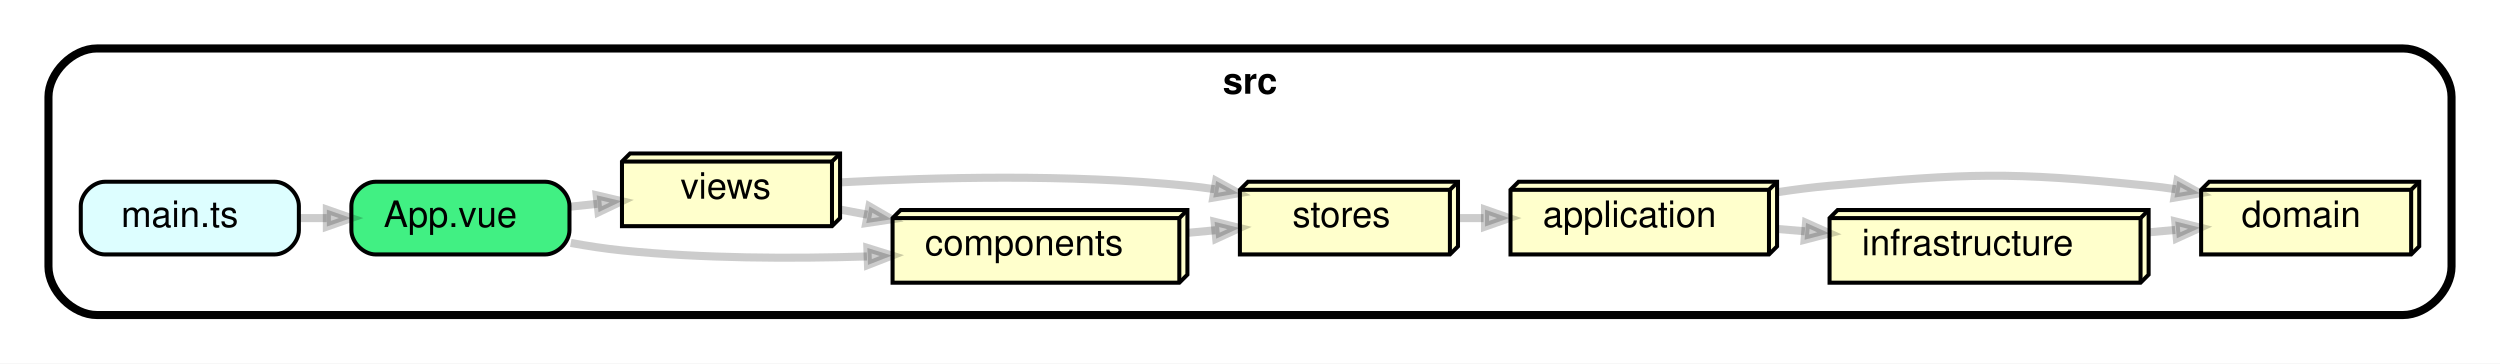
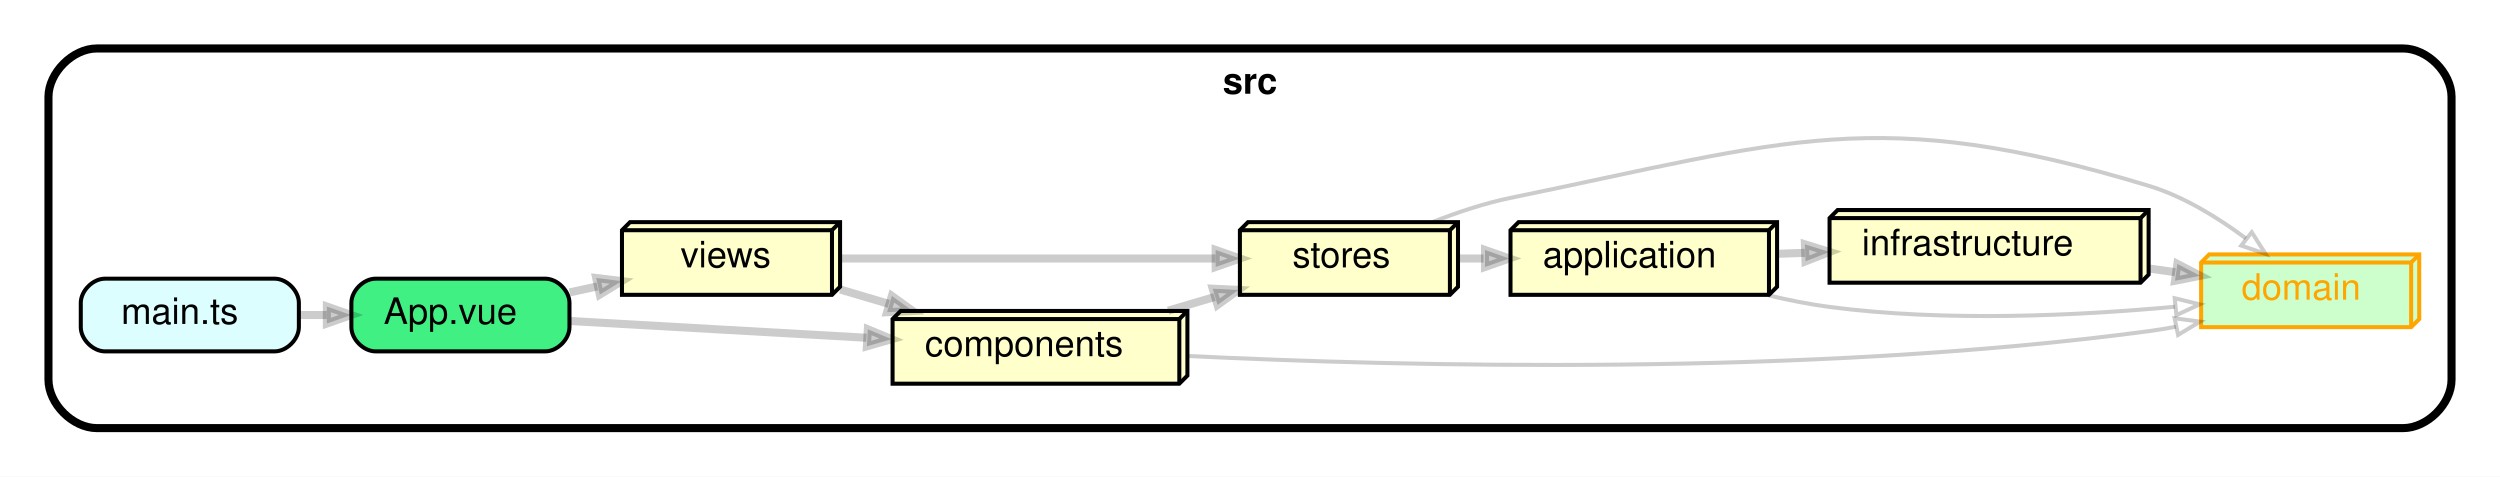
- <svg xmlns="http://www.w3.org/2000/svg" xmlns:xlink="http://www.w3.org/1999/xlink" width="619pt" height="90pt" viewBox="0.00 0.00 619.00 90.00">
-   <g id="graph0" class="graph" transform="scale(1 1) rotate(0) translate(4 86)">
-     <polygon fill="white" stroke="transparent" points="-4,4 -4,-86 615,-86 615,4 -4,4" />
+ <svg xmlns="http://www.w3.org/2000/svg" xmlns:xlink="http://www.w3.org/1999/xlink" width="619pt" height="118pt" viewBox="0.00 0.00 619.00 118.00">
+   <g id="graph0" class="graph" transform="scale(1 1) rotate(0) translate(4 114)">
+     <polygon fill="white" stroke="transparent" points="-4,4 -4,-114 615,-114 615,4 -4,4" />
    <g id="clust1" class="cluster">
-       <path fill="#ffffff" stroke="black" stroke-width="2" d="M20,-8C20,-8 591,-8 591,-8 597,-8 603,-14 603,-20 603,-20 603,-62 603,-62 603,-68 597,-74 591,-74 591,-74 20,-74 20,-74 14,-74 8,-68 8,-62 8,-62 8,-20 8,-20 8,-14 14,-8 20,-8" />
-       <text text-anchor="middle" x="305.5" y="-62.8" font-family="Helvetica,sans-Serif" font-weight="bold" font-size="9.00">src</text>
+       <path fill="#ffffff" stroke="black" stroke-width="2" d="M20,-8C20,-8 591,-8 591,-8 597,-8 603,-14 603,-20 603,-20 603,-90 603,-90 603,-96 597,-102 591,-102 591,-102 20,-102 20,-102 14,-102 8,-96 8,-90 8,-90 8,-20 8,-20 8,-14 14,-8 20,-8" />
+       <text text-anchor="middle" x="305.5" y="-90.8" font-family="Helvetica,sans-Serif" font-weight="bold" font-size="9.00">src</text>
    </g>
    <g id="node1" class="node">
      <g id="a_node1">
        <a xlink:href="src/App.vue" xlink:title="App.vue">
-           <path fill="#41f083" stroke="black" d="M131,-41C131,-41 89,-41 89,-41 86,-41 83,-38 83,-35 83,-35 83,-29 83,-29 83,-26 86,-23 89,-23 89,-23 131,-23 131,-23 134,-23 137,-26 137,-29 137,-29 137,-35 137,-35 137,-38 134,-41 131,-41" />
-           <text text-anchor="start" x="91" y="-29.8" font-family="Helvetica,sans-Serif" font-size="9.00">App.vue</text>
+           <path fill="#41f083" stroke="black" d="M131,-45C131,-45 89,-45 89,-45 86,-45 83,-42 83,-39 83,-39 83,-33 83,-33 83,-30 86,-27 89,-27 89,-27 131,-27 131,-27 134,-27 137,-30 137,-33 137,-33 137,-39 137,-39 137,-42 134,-45 131,-45" />
+           <text text-anchor="start" x="91" y="-33.8" font-family="Helvetica,sans-Serif" font-size="9.00">App.vue</text>
        </a>
      </g>
    </g>
    <g id="node2" class="node">
      <g id="a_node2">
        <a xlink:href="src/components" xlink:title="components">
-           <polygon fill="#ffffcc" stroke="black" points="290,-34 219,-34 217,-32 217,-16 288,-16 290,-18 290,-34" />
-           <polyline fill="none" stroke="black" points="288,-32 217,-32 " />
-           <polyline fill="none" stroke="black" points="288,-32 288,-16 " />
-           <polyline fill="none" stroke="black" points="288,-32 290,-34 " />
-           <text text-anchor="start" x="225" y="-22.8" font-family="Helvetica,sans-Serif" font-size="9.00">components</text>
+           <polygon fill="#ffffcc" stroke="black" points="290,-37 219,-37 217,-35 217,-19 288,-19 290,-21 290,-37" />
+           <polyline fill="none" stroke="black" points="288,-35 217,-35 " />
+           <polyline fill="none" stroke="black" points="288,-35 288,-19 " />
+           <polyline fill="none" stroke="black" points="288,-35 290,-37 " />
+           <text text-anchor="start" x="225" y="-25.8" font-family="Helvetica,sans-Serif" font-size="9.00">components</text>
        </a>
      </g>
    </g>
    <g id="edge1" class="edge">
-       <path fill="none" stroke="#000000" stroke-width="2" stroke-opacity="0.2" d="M137.32,-25.85C141.54,-25.08 145.87,-24.42 150,-24 169.88,-21.98 192.05,-21.93 210.66,-22.5" />
-       <polygon fill="#000000" fill-opacity="0.2" stroke="#000000" stroke-width="2" stroke-opacity="0.2" points="210.76,-24.61 216.83,-22.72 210.91,-20.41 210.76,-24.61" />
+       <path fill="none" stroke="#000000" stroke-width="2" stroke-opacity="0.2" d="M137.28,-34.51C157.83,-33.35 186.78,-31.72 210.52,-30.37" />
+       <polygon fill="#000000" fill-opacity="0.2" stroke="#000000" stroke-width="2" stroke-opacity="0.2" points="210.88,-32.46 216.75,-30.02 210.64,-28.26 210.88,-32.46" />
    </g>
    <g id="node3" class="node">
      <g id="a_node3">
        <a xlink:href="src/views" xlink:title="views">
-           <polygon fill="#ffffcc" stroke="black" points="204,-48 152,-48 150,-46 150,-30 202,-30 204,-32 204,-48" />
-           <polyline fill="none" stroke="black" points="202,-46 150,-46 " />
-           <polyline fill="none" stroke="black" points="202,-46 202,-30 " />
-           <polyline fill="none" stroke="black" points="202,-46 204,-48 " />
-           <text text-anchor="start" x="164.5" y="-36.8" font-family="Helvetica,sans-Serif" font-size="9.00">views</text>
+           <polygon fill="#ffffcc" stroke="black" points="204,-59 152,-59 150,-57 150,-41 202,-41 204,-43 204,-59" />
+           <polyline fill="none" stroke="black" points="202,-57 150,-57 " />
+           <polyline fill="none" stroke="black" points="202,-57 202,-41 " />
+           <polyline fill="none" stroke="black" points="202,-57 204,-59 " />
+           <text text-anchor="start" x="164.5" y="-47.8" font-family="Helvetica,sans-Serif" font-size="9.00">views</text>
        </a>
      </g>
    </g>
    <g id="edge2" class="edge">
-       <path fill="none" stroke="#000000" stroke-width="2" stroke-opacity="0.2" d="M137.06,-34.81C139.32,-35.05 141.61,-35.3 143.9,-35.54" />
-       <polygon fill="#000000" fill-opacity="0.2" stroke="#000000" stroke-width="2" stroke-opacity="0.2" points="143.74,-37.64 149.93,-36.19 144.19,-33.46 143.74,-37.64" />
+       <path fill="none" stroke="#000000" stroke-width="2" stroke-opacity="0.2" d="M137.06,-41.61C139.32,-42.1 141.61,-42.59 143.9,-43.09" />
+       <polygon fill="#000000" fill-opacity="0.2" stroke="#000000" stroke-width="2" stroke-opacity="0.2" points="143.62,-45.17 149.93,-44.39 144.51,-41.07 143.62,-45.17" />
+     </g>
+     <g id="node5" class="node">
+       <g id="a_node5">
+         <a xlink:href="src/domain" xlink:title="no-orphans">
+           <polygon fill="#ccffcc" stroke="orange" points="595,-51 543,-51 541,-49 541,-33 593,-33 595,-35 595,-51" />
+           <polyline fill="none" stroke="orange" points="593,-49 541,-49 " />
+           <polyline fill="none" stroke="orange" points="593,-49 593,-33 " />
+           <polyline fill="none" stroke="orange" points="593,-49 595,-51 " />
+           <text text-anchor="start" x="551" y="-39.8" font-family="Helvetica,sans-Serif" font-size="9.00" fill="orange">domain</text>
+         </a>
+       </g>
+     </g>
+     <g id="edge6" class="edge">
+       <path fill="none" stroke="#000000" stroke-opacity="0.2" d="M290.1,-25.86C342.48,-23.3 443.27,-20.68 528,-32 530.21,-32.3 532.47,-32.67 534.74,-33.1" />
+       <polygon fill="none" stroke="#000000" stroke-opacity="0.2" points="534.43,-35.19 540.73,-34.37 535.29,-31.08 534.43,-35.19" />
    </g>
    <g id="node7" class="node">
      <g id="a_node7">
        <a xlink:href="src/stores" xlink:title="stores">
-           <polygon fill="#ffffcc" stroke="black" points="357,-41 305,-41 303,-39 303,-23 355,-23 357,-25 357,-41" />
-           <polyline fill="none" stroke="black" points="355,-39 303,-39 " />
-           <polyline fill="none" stroke="black" points="355,-39 355,-23 " />
-           <polyline fill="none" stroke="black" points="355,-39 357,-41 " />
-           <text text-anchor="start" x="316" y="-29.8" font-family="Helvetica,sans-Serif" font-size="9.00">stores</text>
+           <polygon fill="#ffffcc" stroke="black" points="357,-59 305,-59 303,-57 303,-41 355,-41 357,-43 357,-59" />
+           <polyline fill="none" stroke="black" points="355,-57 303,-57 " />
+           <polyline fill="none" stroke="black" points="355,-57 355,-41 " />
+           <polyline fill="none" stroke="black" points="355,-57 357,-59 " />
+           <text text-anchor="start" x="316" y="-47.8" font-family="Helvetica,sans-Serif" font-size="9.00">stores</text>
        </a>
      </g>
    </g>
    <g id="edge5" class="edge">
-       <path fill="none" stroke="#000000" stroke-width="2" stroke-opacity="0.2" d="M290,-28.34C292.31,-28.55 294.63,-28.77 296.92,-28.99" />
-       <polygon fill="#000000" fill-opacity="0.2" stroke="#000000" stroke-width="2" stroke-opacity="0.2" points="296.73,-31.08 302.9,-29.55 297.13,-26.9 296.73,-31.08" />
+       <path fill="none" stroke="#000000" stroke-width="2" stroke-opacity="0.2" d="M285.23,-37.08C289.02,-38.19 292.9,-39.34 296.71,-40.46" />
+       <polygon fill="#000000" fill-opacity="0.2" stroke="#000000" stroke-width="2" stroke-opacity="0.2" points="296.27,-42.52 302.62,-42.21 297.46,-38.5 296.27,-42.52" />
    </g>
-     <g id="edge9" class="edge">
-       <path fill="none" stroke="#000000" stroke-width="2" stroke-opacity="0.2" d="M204.06,-34.1C206.24,-33.69 208.48,-33.27 210.75,-32.85" />
-       <polygon fill="#000000" fill-opacity="0.2" stroke="#000000" stroke-width="2" stroke-opacity="0.2" points="211.26,-34.89 216.77,-31.71 210.48,-30.76 211.26,-34.89" />
+     <g id="edge11" class="edge">
+       <path fill="none" stroke="#000000" stroke-width="2" stroke-opacity="0.2" d="M204.06,-42.31C207.95,-41.16 212.02,-39.95 216.07,-38.76" />
+       <polygon fill="#000000" fill-opacity="0.2" stroke="#000000" stroke-width="2" stroke-opacity="0.2" points="216.83,-40.72 221.99,-37.01 215.64,-36.7 216.83,-40.72" />
    </g>
-     <g id="edge10" class="edge">
-       <path fill="none" stroke="#000000" stroke-width="2" stroke-opacity="0.2" d="M204.33,-40.86C227.07,-42.08 260.79,-42.97 290,-40 292.19,-39.78 294.44,-39.49 296.7,-39.15" />
-       <polygon fill="#000000" fill-opacity="0.2" stroke="#000000" stroke-width="2" stroke-opacity="0.2" points="297.11,-41.21 302.68,-38.15 296.41,-37.07 297.11,-41.21" />
+     <g id="edge12" class="edge">
+       <path fill="none" stroke="#000000" stroke-width="2" stroke-opacity="0.2" d="M204.3,-50C230.07,-50 269.38,-50 296.95,-50" />
+       <polygon fill="#000000" fill-opacity="0.2" stroke="#000000" stroke-width="2" stroke-opacity="0.2" points="297,-52.1 303,-50 297,-47.9 297,-52.1" />
    </g>
    <g id="node4" class="node">
      <g id="a_node4">
        <a xlink:href="src/application" xlink:title="application">
-           <polygon fill="#ffffcc" stroke="black" points="436,-41 372,-41 370,-39 370,-23 434,-23 436,-25 436,-41" />
-           <polyline fill="none" stroke="black" points="434,-39 370,-39 " />
-           <polyline fill="none" stroke="black" points="434,-39 434,-23 " />
-           <polyline fill="none" stroke="black" points="434,-39 436,-41 " />
-           <text text-anchor="start" x="378" y="-29.8" font-family="Helvetica,sans-Serif" font-size="9.00">application</text>
-         </a>
-       </g>
-     </g>
-     <g id="node5" class="node">
-       <g id="a_node5">
-         <a xlink:href="src/infrastructure" xlink:title="infrastructure">
-           <polygon fill="#ffffcc" stroke="black" points="528,-34 451,-34 449,-32 449,-16 526,-16 528,-18 528,-34" />
-           <polyline fill="none" stroke="black" points="526,-32 449,-32 " />
-           <polyline fill="none" stroke="black" points="526,-32 526,-16 " />
-           <polyline fill="none" stroke="black" points="526,-32 528,-34 " />
-           <text text-anchor="start" x="457" y="-22.8" font-family="Helvetica,sans-Serif" font-size="9.00">infrastructure</text>
+           <polygon fill="#ffffcc" stroke="black" points="436,-59 372,-59 370,-57 370,-41 434,-41 436,-43 436,-59" />
+           <polyline fill="none" stroke="black" points="434,-57 370,-57 " />
+           <polyline fill="none" stroke="black" points="434,-57 434,-41 " />
+           <polyline fill="none" stroke="black" points="434,-57 436,-59 " />
+           <text text-anchor="start" x="378" y="-47.8" font-family="Helvetica,sans-Serif" font-size="9.00">application</text>
        </a>
      </g>
    </g>
    <g id="edge3" class="edge">
-       <path fill="none" stroke="#000000" stroke-width="2" stroke-opacity="0.2" d="M436.04,-29.31C438.29,-29.13 440.58,-28.93 442.88,-28.74" />
-       <polygon fill="#000000" fill-opacity="0.2" stroke="#000000" stroke-width="2" stroke-opacity="0.2" points="443.17,-30.82 448.97,-28.23 442.82,-26.64 443.17,-30.82" />
+       <path fill="none" stroke="#000000" stroke-opacity="0.2" d="M433.8,-40.89C438.83,-39.69 444.03,-38.65 449,-38 477.73,-34.23 510.71,-35.85 534.49,-38.05" />
+       <polygon fill="none" stroke="#000000" stroke-opacity="0.2" points="534.46,-40.15 540.64,-38.65 534.87,-35.97 534.46,-40.15" />
    </g>
    <g id="node6" class="node">
      <g id="a_node6">
-         <a xlink:href="src/domain" xlink:title="domain">
-           <polygon fill="#ffffcc" stroke="black" points="595,-41 543,-41 541,-39 541,-23 593,-23 595,-25 595,-41" />
-           <polyline fill="none" stroke="black" points="593,-39 541,-39 " />
-           <polyline fill="none" stroke="black" points="593,-39 593,-23 " />
-           <polyline fill="none" stroke="black" points="593,-39 595,-41 " />
-           <text text-anchor="start" x="551" y="-29.8" font-family="Helvetica,sans-Serif" font-size="9.00">domain</text>
+         <a xlink:href="src/infrastructure" xlink:title="infrastructure">
+           <polygon fill="#ffffcc" stroke="black" points="528,-62 451,-62 449,-60 449,-44 526,-44 528,-46 528,-62" />
+           <polyline fill="none" stroke="black" points="526,-60 449,-60 " />
+           <polyline fill="none" stroke="black" points="526,-60 526,-44 " />
+           <polyline fill="none" stroke="black" points="526,-60 528,-62 " />
+           <text text-anchor="start" x="457" y="-50.8" font-family="Helvetica,sans-Serif" font-size="9.00">infrastructure</text>
        </a>
      </g>
    </g>
    <g id="edge4" class="edge">
-       <path fill="none" stroke="#000000" stroke-width="2" stroke-opacity="0.2" d="M436.35,-38.45C440.59,-39.09 444.89,-39.64 449,-40 483.98,-43.08 493.07,-43.55 528,-40 530.19,-39.78 532.44,-39.49 534.7,-39.15" />
-       <polygon fill="#000000" fill-opacity="0.2" stroke="#000000" stroke-width="2" stroke-opacity="0.2" points="535.11,-41.21 540.68,-38.15 534.41,-37.07 535.11,-41.21" />
+       <path fill="none" stroke="#000000" stroke-width="2" stroke-opacity="0.2" d="M436.04,-51.15C438.29,-51.23 440.58,-51.31 442.88,-51.4" />
+       <polygon fill="#000000" fill-opacity="0.2" stroke="#000000" stroke-width="2" stroke-opacity="0.2" points="442.9,-53.5 448.97,-51.62 443.05,-49.3 442.9,-53.5" />
    </g>
-     <g id="edge6" class="edge">
-       <path fill="none" stroke="#000000" stroke-width="2" stroke-opacity="0.2" d="M528.25,-28.5C530.37,-28.69 532.49,-28.88 534.58,-29.07" />
-       <polygon fill="#000000" fill-opacity="0.2" stroke="#000000" stroke-width="2" stroke-opacity="0.2" points="534.6,-31.18 540.76,-29.63 534.98,-27 534.6,-31.18" />
+     <g id="edge7" class="edge">
+       <path fill="none" stroke="#000000" stroke-width="2" stroke-opacity="0.2" d="M528.25,-47.5C530.37,-47.2 532.49,-46.9 534.58,-46.6" />
+       <polygon fill="#000000" fill-opacity="0.2" stroke="#000000" stroke-width="2" stroke-opacity="0.2" points="535.12,-48.65 540.76,-45.72 534.53,-44.49 535.12,-48.65" />
    </g>
-     <g id="edge8" class="edge">
-       <path fill="none" stroke="#000000" stroke-width="2" stroke-opacity="0.2" d="M357.03,-32C359.09,-32 361.2,-32 363.32,-32" />
-       <polygon fill="#000000" fill-opacity="0.2" stroke="#000000" stroke-width="2" stroke-opacity="0.2" points="363.69,-34.1 369.69,-32 363.69,-29.9 363.69,-34.1" />
+     <g id="edge9" class="edge">
+       <path fill="none" stroke="#000000" stroke-width="2" stroke-opacity="0.2" d="M357.03,-50C359.09,-50 361.2,-50 363.32,-50" />
+       <polygon fill="#000000" fill-opacity="0.2" stroke="#000000" stroke-width="2" stroke-opacity="0.2" points="363.69,-52.1 369.69,-50 363.69,-47.9 363.69,-52.1" />
+     </g>
+     <g id="edge10" class="edge">
+       <path fill="none" stroke="#000000" stroke-opacity="0.2" d="M350.86,-59.08C356.89,-61.44 363.6,-63.69 370,-65 438.8,-79.13 460.78,-88.35 528,-68 536.69,-65.37 545.21,-60.09 552.06,-54.98" />
+       <polygon fill="none" stroke="#000000" stroke-opacity="0.2" points="553.53,-56.5 556.95,-51.14 550.93,-53.19 553.53,-56.5" />
    </g>
    <g id="node8" class="node">
      <g id="a_node8">
        <a xlink:href="src/main.ts" xlink:title="main.ts">
-           <path fill="#ddfeff" stroke="black" d="M64,-41C64,-41 22,-41 22,-41 19,-41 16,-38 16,-35 16,-35 16,-29 16,-29 16,-26 19,-23 22,-23 22,-23 64,-23 64,-23 67,-23 70,-26 70,-29 70,-29 70,-35 70,-35 70,-38 67,-41 64,-41" />
-           <text text-anchor="start" x="26" y="-29.8" font-family="Helvetica,sans-Serif" font-size="9.00">main.ts</text>
+           <path fill="#ddfeff" stroke="black" d="M64,-45C64,-45 22,-45 22,-45 19,-45 16,-42 16,-39 16,-39 16,-33 16,-33 16,-30 19,-27 22,-27 22,-27 64,-27 64,-27 67,-27 70,-30 70,-33 70,-33 70,-39 70,-39 70,-42 67,-45 64,-45" />
+           <text text-anchor="start" x="26" y="-33.8" font-family="Helvetica,sans-Serif" font-size="9.00">main.ts</text>
        </a>
      </g>
    </g>
-     <g id="edge7" class="edge">
-       <path fill="none" stroke="#000000" stroke-width="2" stroke-opacity="0.2" d="M70.06,-32C72.32,-32 74.61,-32 76.9,-32" />
-       <polygon fill="#000000" fill-opacity="0.2" stroke="#000000" stroke-width="2" stroke-opacity="0.2" points="76.93,-34.1 82.93,-32 76.93,-29.9 76.93,-34.1" />
+     <g id="edge8" class="edge">
+       <path fill="none" stroke="#000000" stroke-width="2" stroke-opacity="0.2" d="M70.06,-36C72.32,-36 74.61,-36 76.9,-36" />
+       <polygon fill="#000000" fill-opacity="0.2" stroke="#000000" stroke-width="2" stroke-opacity="0.2" points="76.93,-38.1 82.93,-36 76.93,-33.9 76.93,-38.1" />
    </g>
  </g>
</svg>
